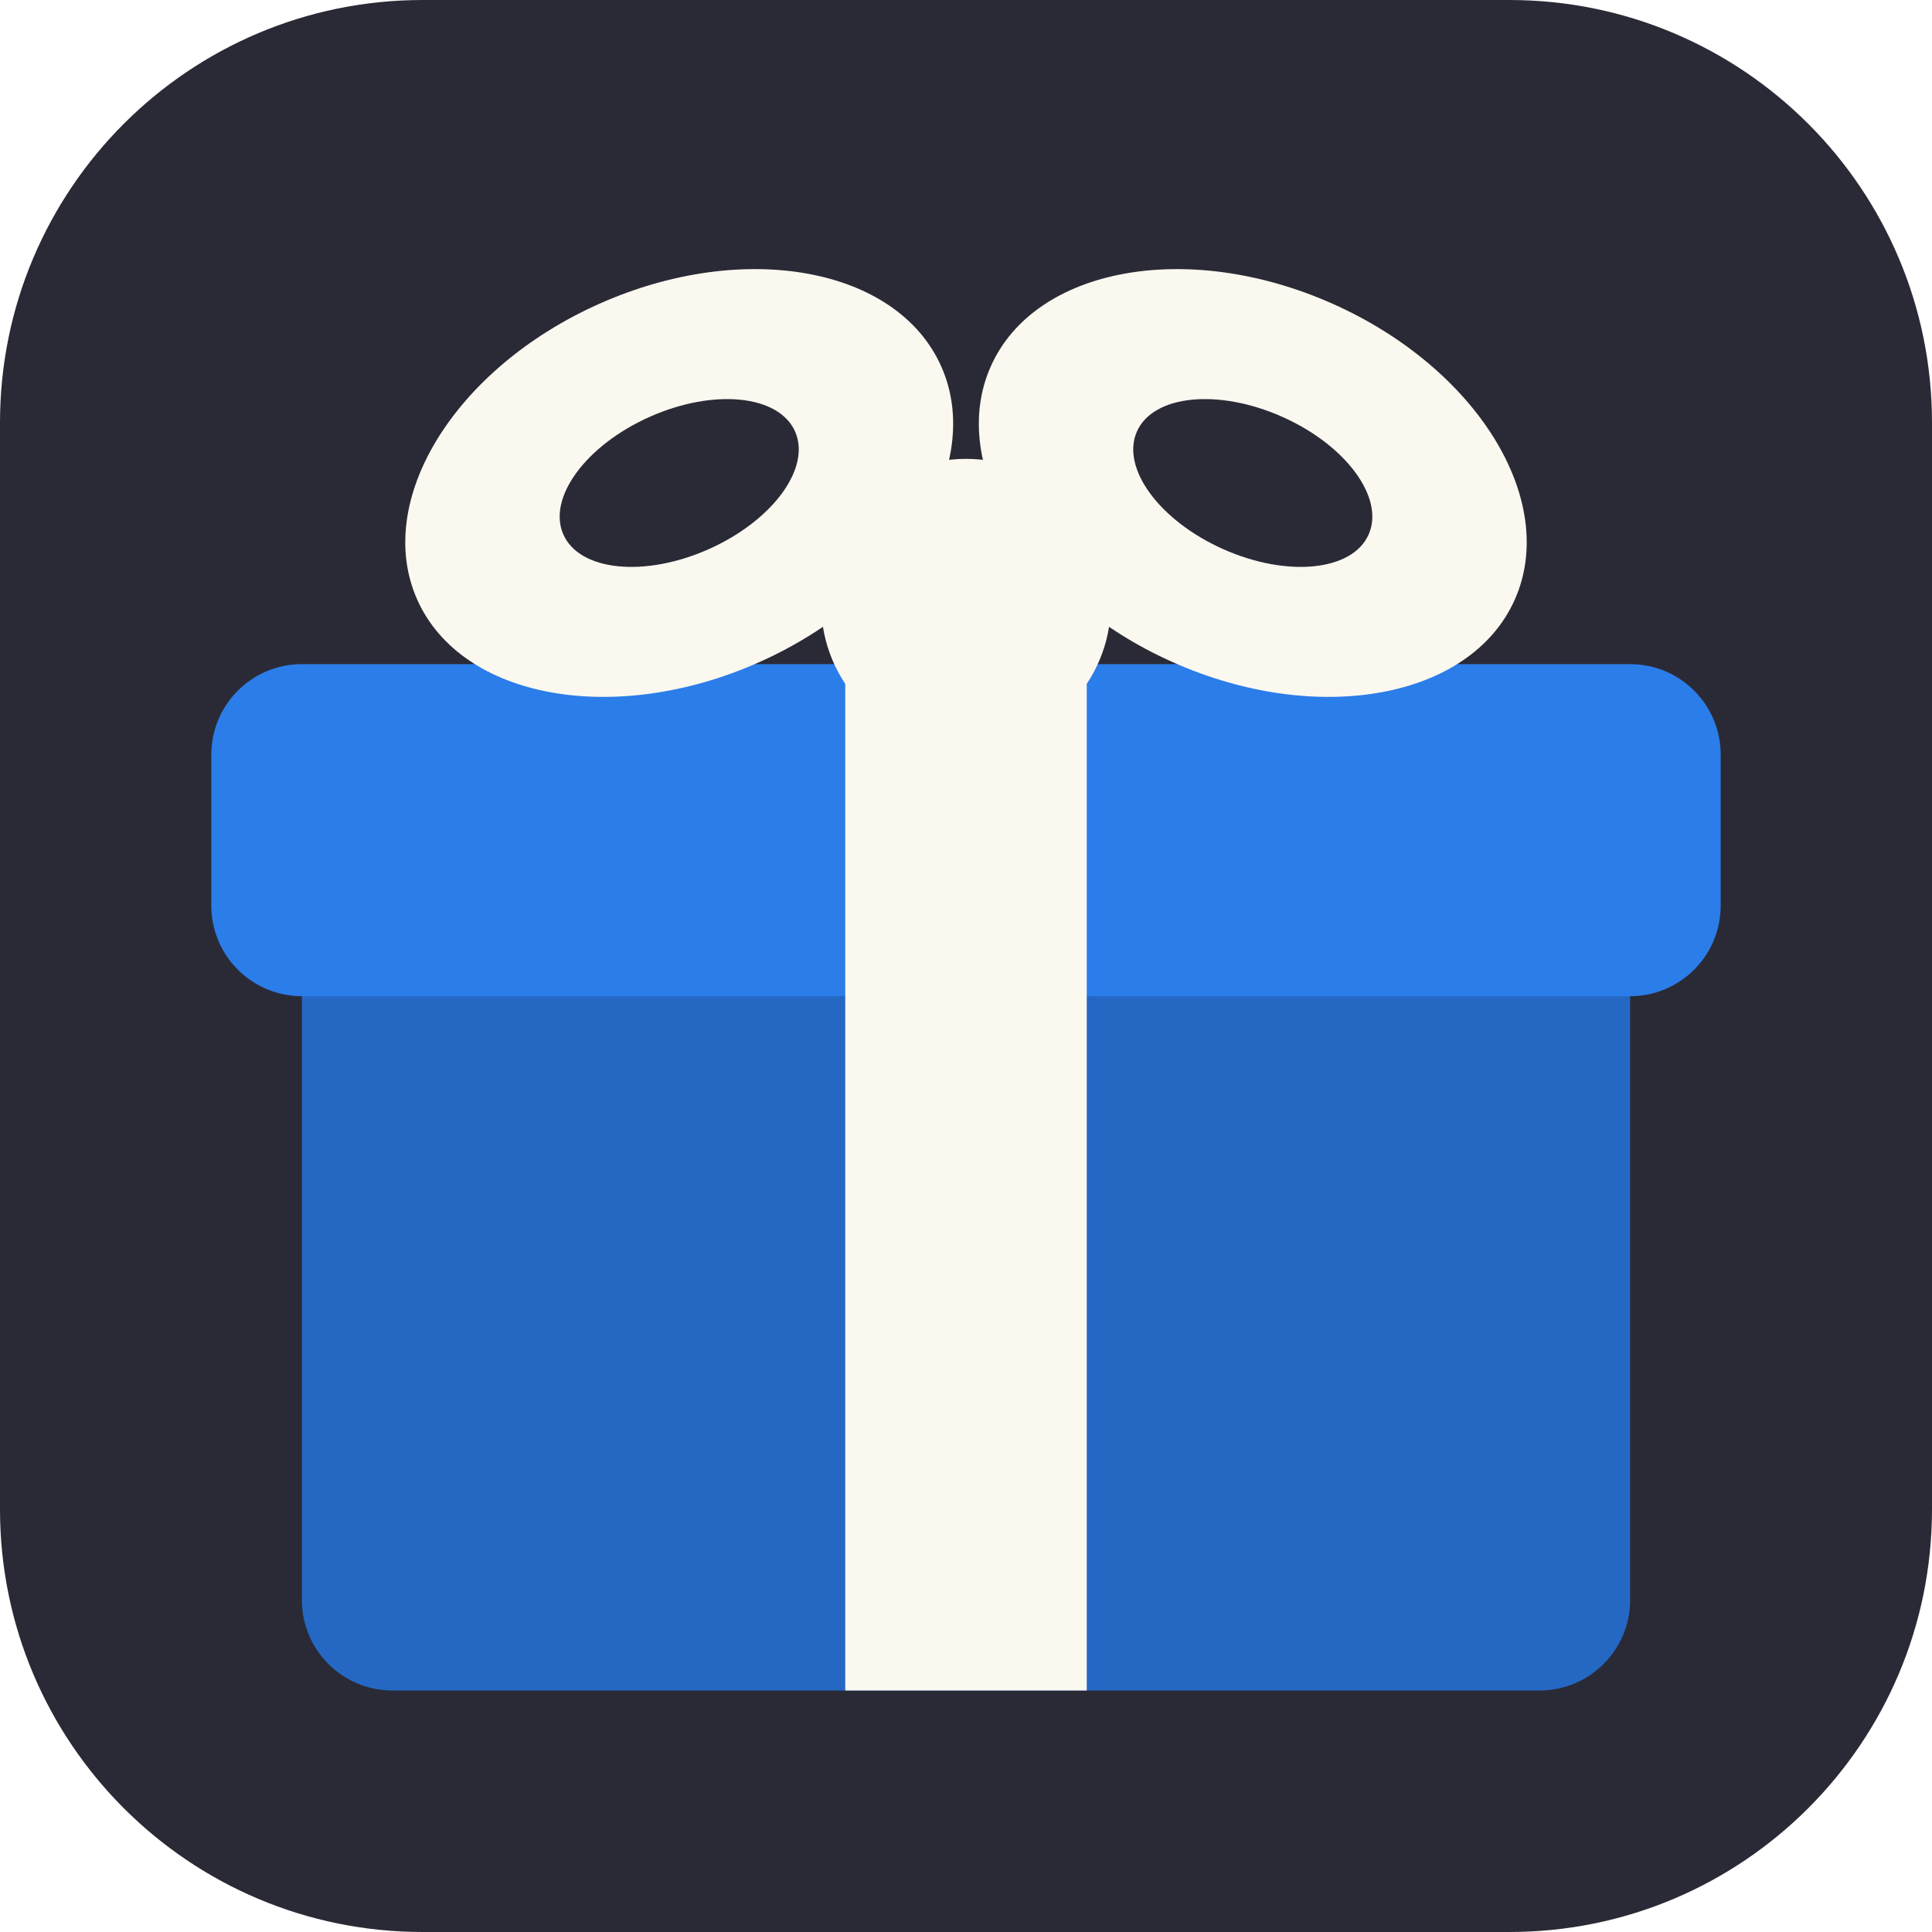
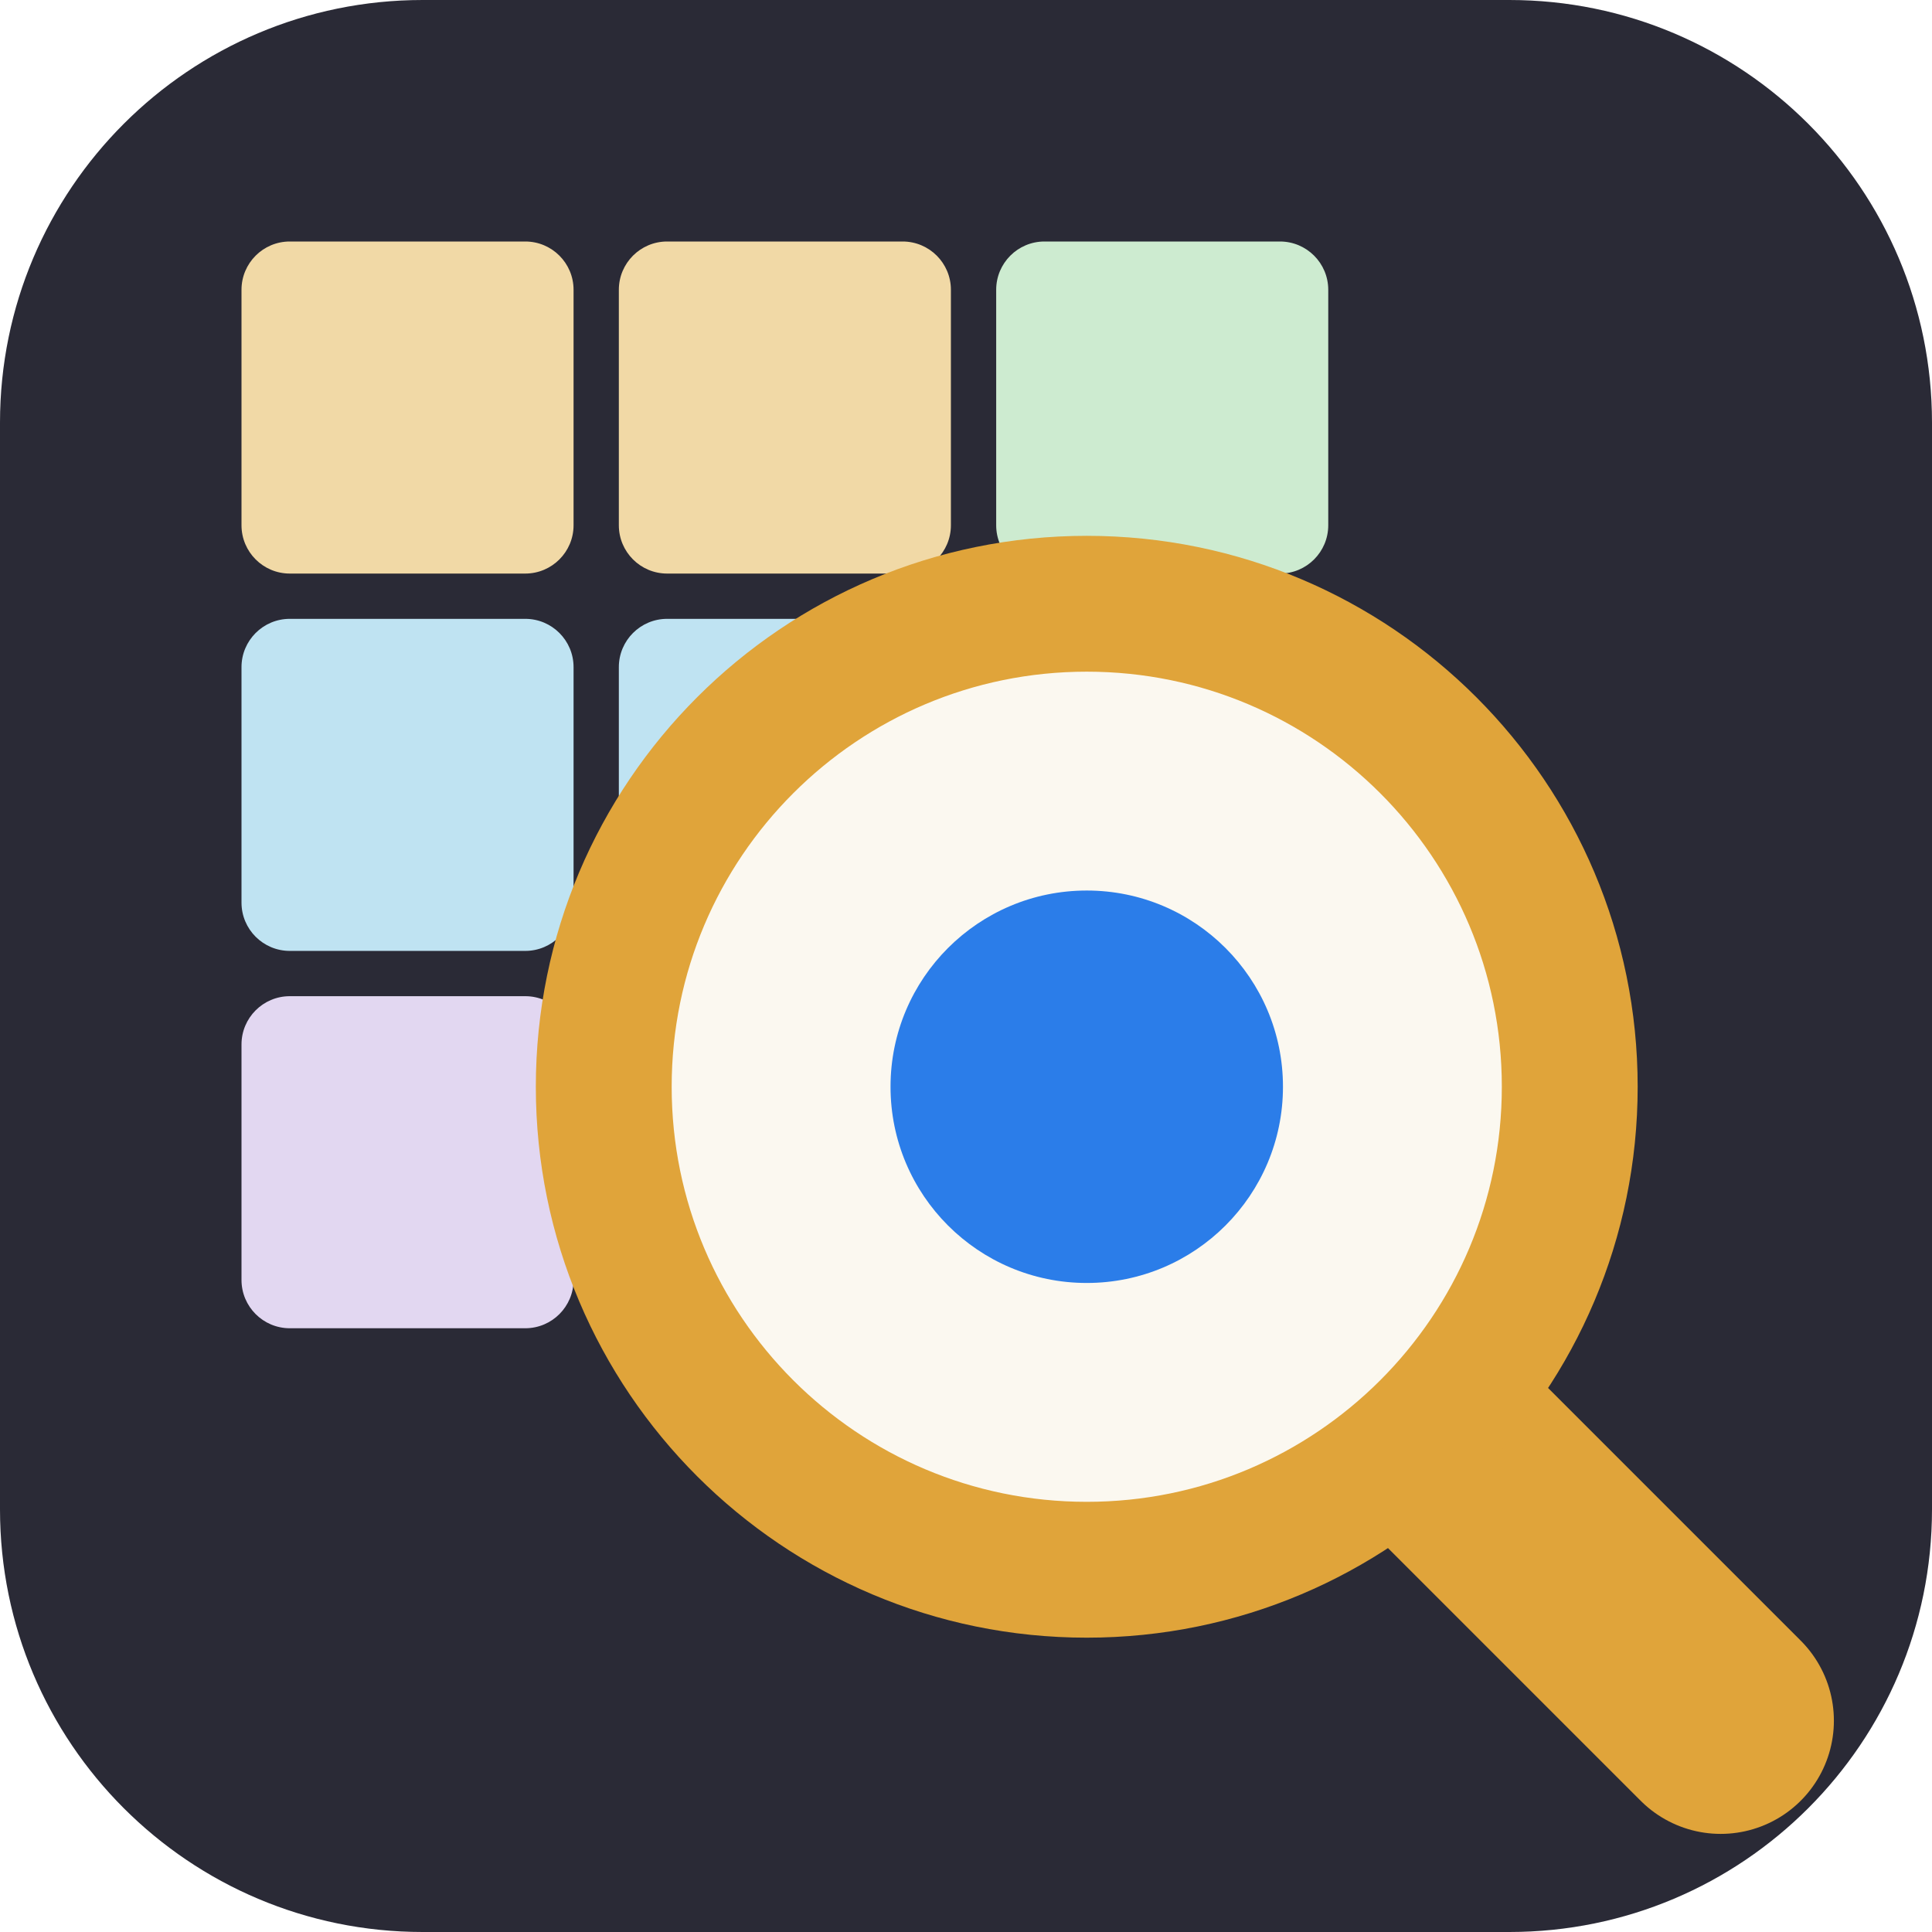
<svg xmlns="http://www.w3.org/2000/svg" viewBox="0 0 64 64" width="64" height="64">
  <rect width="64" height="64" rx="14" fill="#2a2a36" />
-   <g id="gift">
-     <rect x="10" y="29" width="44" height="27" rx="3" fill="#2468c4" />
-     <rect x="7" y="22" width="50" height="11" rx="3" fill="#2b7de9" />
-     <rect x="28" y="22" width="8" height="34" fill="#fbf8f0" />
-     <ellipse cx="22.5" cy="16" rx="9.5" ry="6.5" transform="rotate(-24 22.5 16)" fill="#fbf8f0" />
-     <ellipse cx="41.5" cy="16" rx="9.5" ry="6.5" transform="rotate(24 41.5 16)" fill="#fbf8f0" />
-     <ellipse cx="22.5" cy="16" rx="4.2" ry="2.4" transform="rotate(-24 22.5 16)" fill="#2a2a36" />
-     <ellipse cx="41.5" cy="16" rx="4.2" ry="2.4" transform="rotate(24 41.5 16)" fill="#2a2a36" />
-     <circle cx="32" cy="20" r="4.8" fill="#fbf8f0" />
+   <g id="mystery">
+     <g id="grid">
+       <rect x="8" y="8" width="11" height="11" rx="1.6" fill="#f1d9a6" />
+       <rect x="20.5" y="8" width="11" height="11" rx="1.6" fill="#f1d9a6" />
+       <rect x="33" y="8" width="11" height="11" rx="1.6" fill="#cdebd0" />
+       <rect x="8" y="20.5" width="11" height="11" rx="1.6" fill="#bfe3f2" />
+       <rect x="20.5" y="20.5" width="11" height="11" rx="1.6" fill="#bfe3f2" />
+       <rect x="33" y="20.5" width="11" height="11" rx="1.6" fill="#cdebd0" />
+       <rect x="8" y="33" width="11" height="11" rx="1.6" fill="#e2d7f1" />
+       <rect x="20.5" y="33" width="11" height="11" rx="1.6" fill="#e2d7f1" />
+       <rect x="33" y="33" width="11" height="11" rx="1.6" fill="#cdebd0" />
+     </g>
+     <line x1="47" y1="47" x2="57" y2="57" stroke="#e0a43a" stroke-width="7.5" stroke-linecap="round" />
+     <circle cx="36" cy="36" r="16" fill="#fbf8f0" stroke="#e0a43a" stroke-width="4.5" />
+     <circle cx="36" cy="36" r="6.5" fill="#2b7de9" />
  </g>
</svg>
